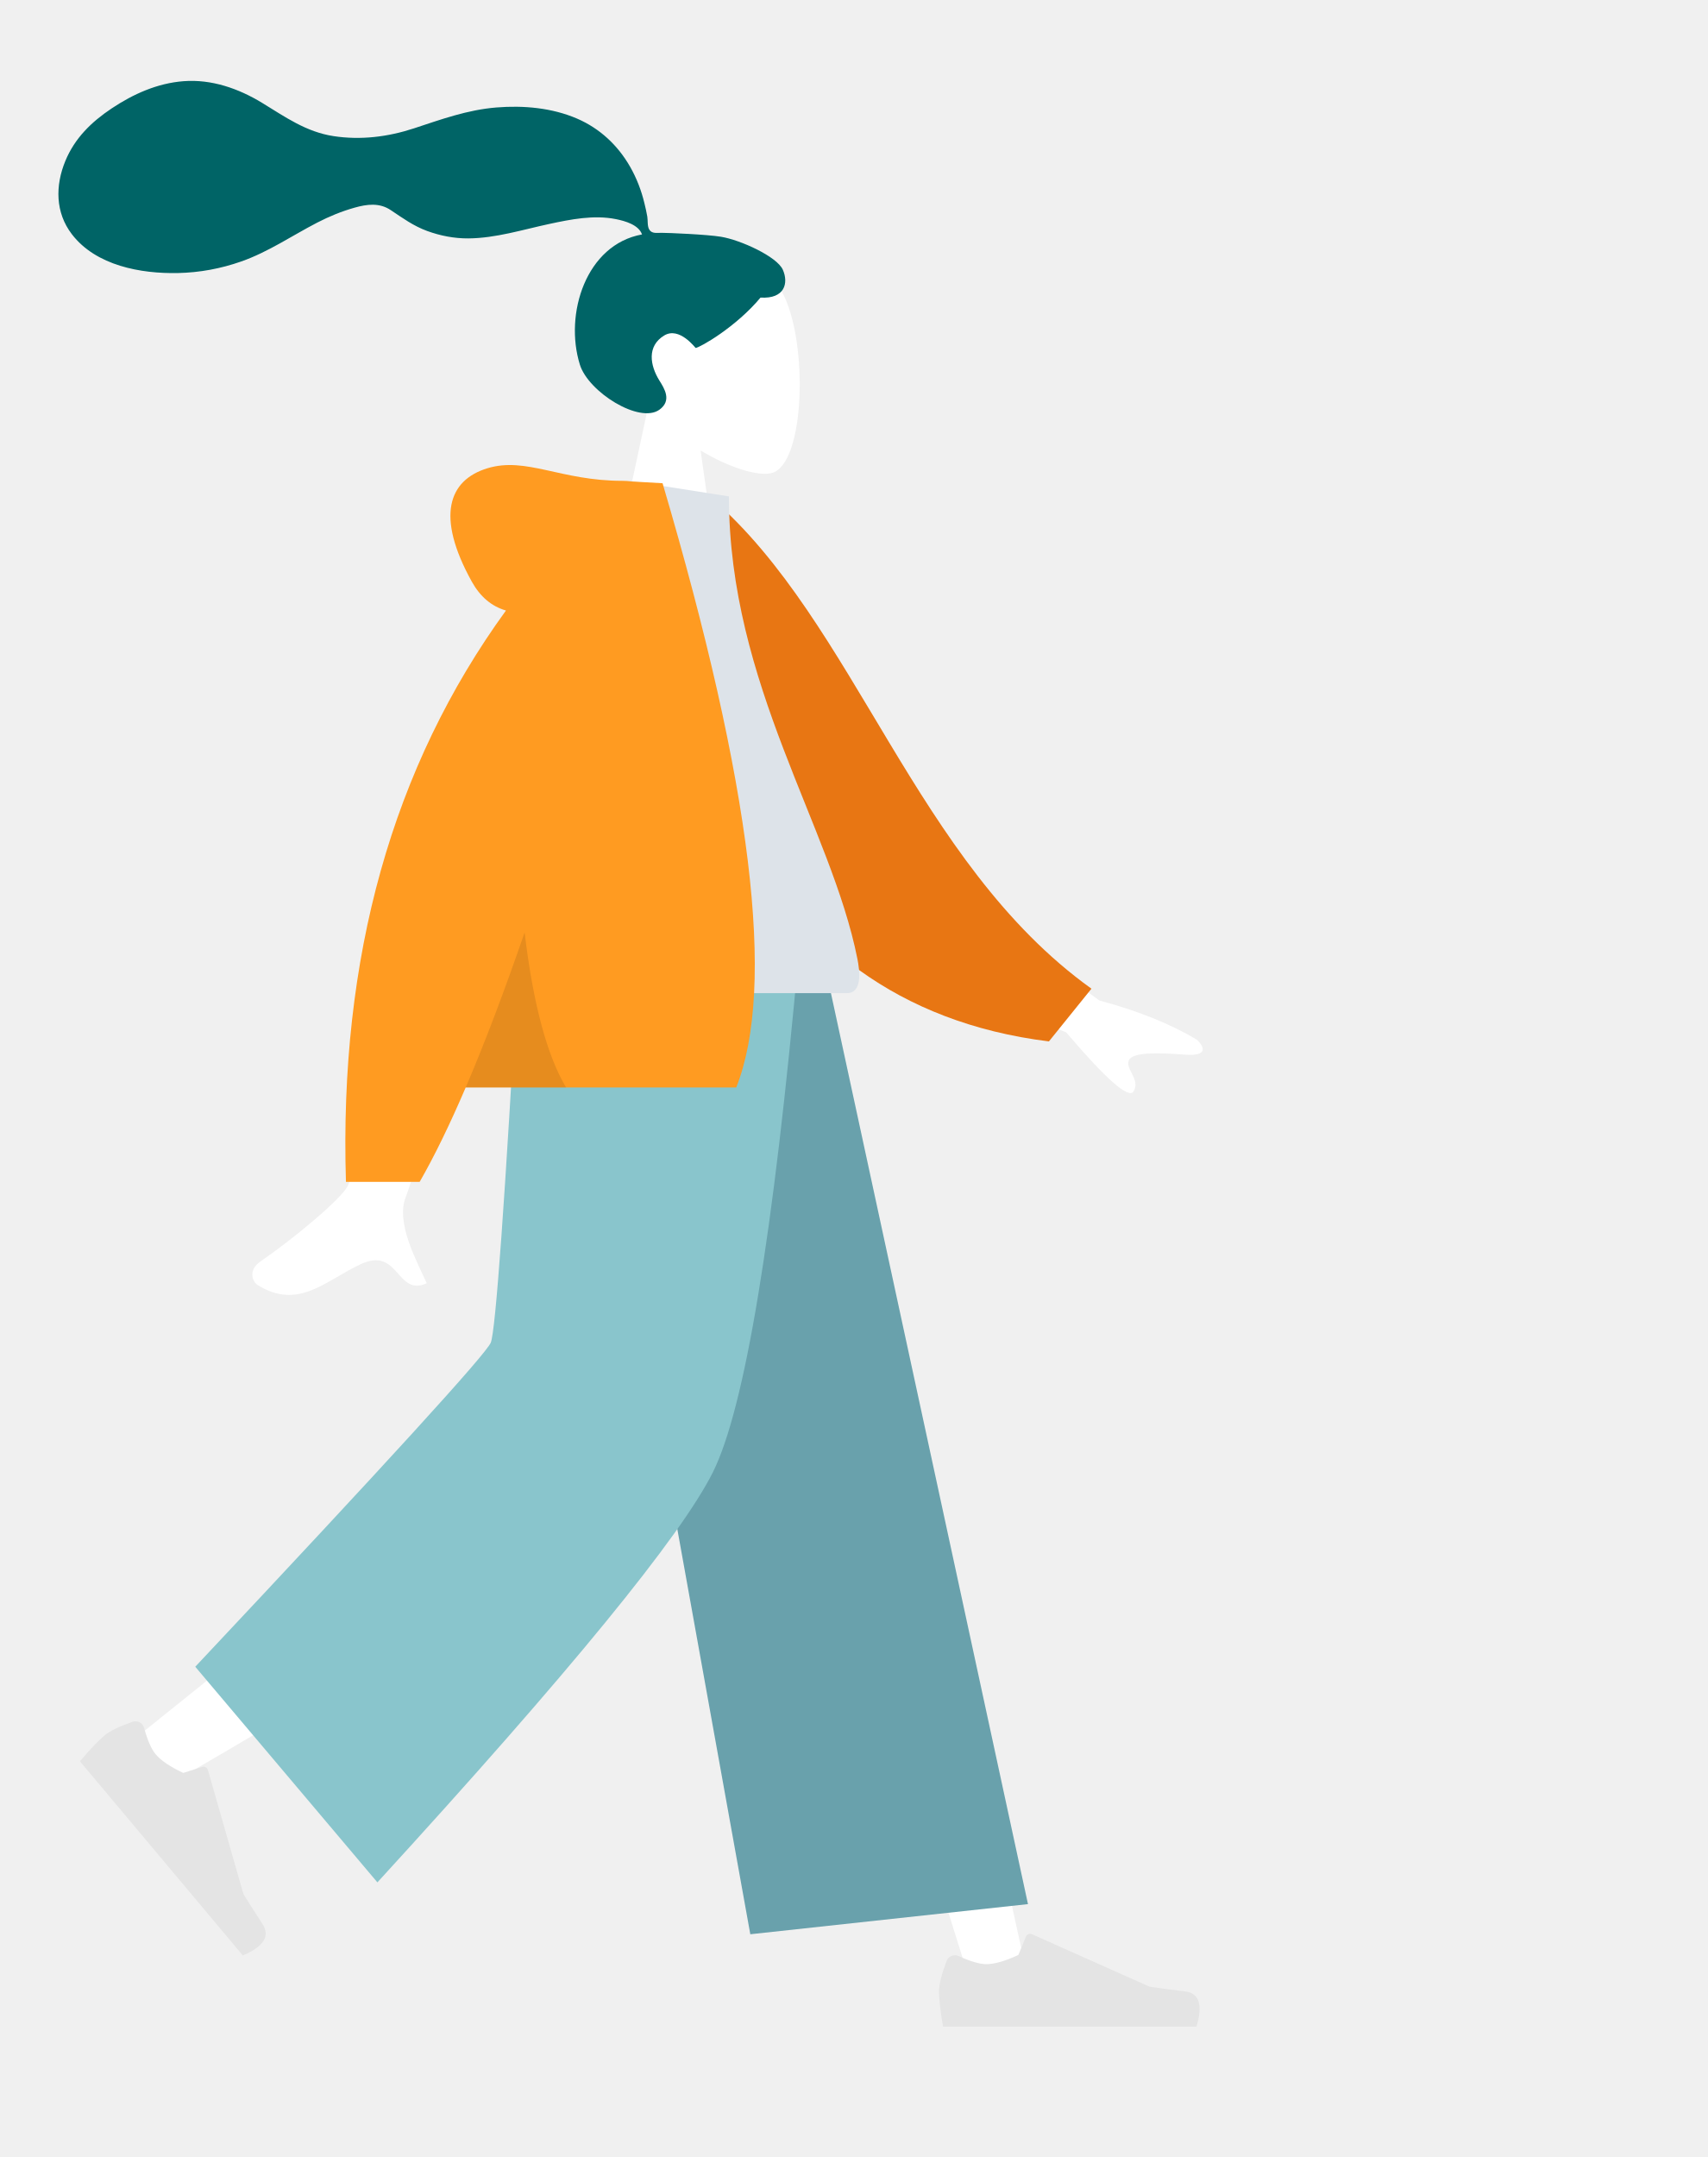
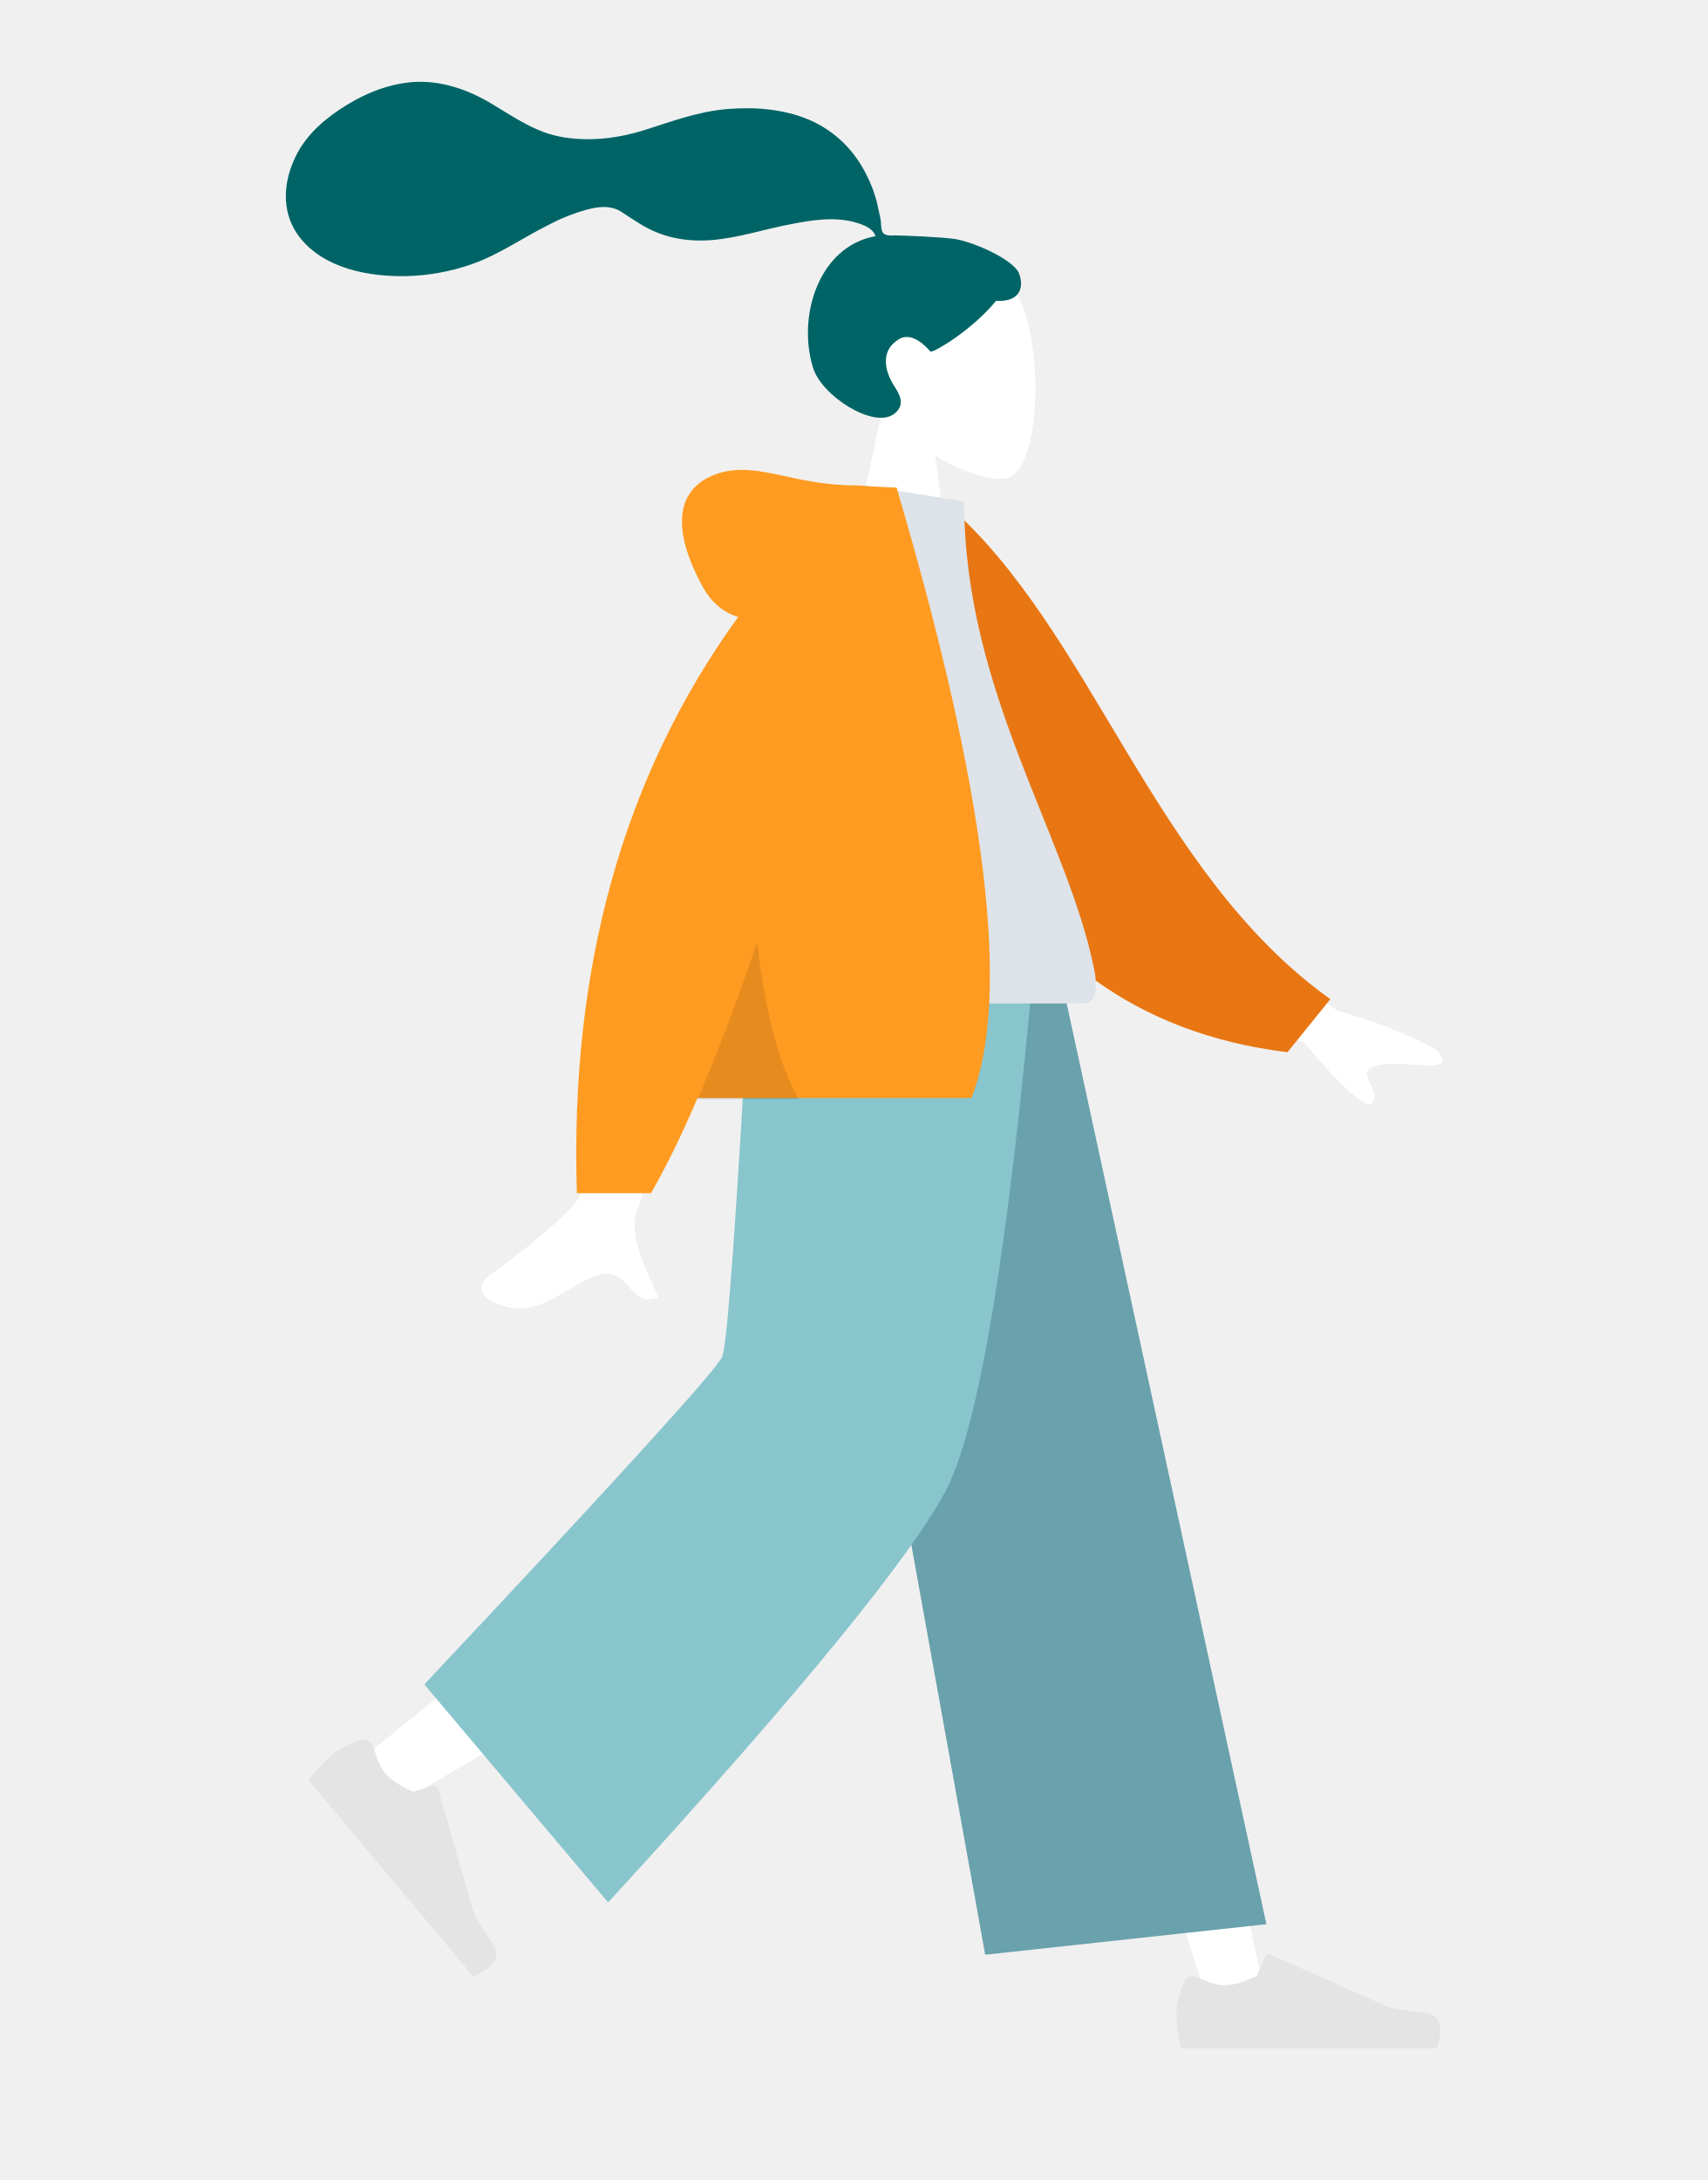
- <svg xmlns="http://www.w3.org/2000/svg" height="100%" width="100%" version="1.1" viewBox="0 -25 380 480">
+ <svg xmlns="http://www.w3.org/2000/svg" version="1.1" id="Layer_1" x="0px" y="0px" viewBox="0 0 235 300" style="enable-background:new 0 0 235 300;" xml:space="preserve">
+   <style type="text/css">
+ 	.st0{fill-rule:evenodd;clip-rule:evenodd;fill:#FFFFFF;}
+ 	.st1{fill-rule:evenodd;clip-rule:evenodd;fill:#006466;}
+ 	.st2{fill-rule:evenodd;clip-rule:evenodd;fill:#E4E4E4;}
+ 	.st3{fill-rule:evenodd;clip-rule:evenodd;fill:#69A1AC;}
+ 	.st4{fill-rule:evenodd;clip-rule:evenodd;fill:#89C5CC;}
+ 	.st5{fill-rule:evenodd;clip-rule:evenodd;fill:#E87613;}
+ 	.st6{fill-rule:evenodd;clip-rule:evenodd;fill:#DDE3E9;}
+ 	.st7{fill-rule:evenodd;clip-rule:evenodd;fill:#FF9B21;}
+ 	.st8{fill-rule:evenodd;clip-rule:evenodd;fill-opacity:0.1;}
+ </style>
  <g id="head" transform="translate(82, 0)">
-     <g id="Head/Front/Airy" stroke="none" stroke-width="1" fill="none" fill-rule="evenodd">
-       <g id="Head" transform="translate(54, 31)" fill="rgb(255, 255, 255)">
-         <path d="M8.262,34.49 C3.654,29.081 0.536,22.453 1.057,15.025 C2.558,-6.375 32.349,-1.667 38.143,9.134 C43.938,19.935 43.25,47.333 35.76,49.263 C32.774,50.033 26.411,48.147 19.935,44.244 L24,73 L0,73 L8.262,34.49 Z" />
+     <g id="Head_x2F_Front_x2F_Airy">
+       <g id="Head" transform="translate(54, 31)">
+         <path class="st0" d="M-14.6,25.6c-2.9-3.4-4.8-7.5-4.5-12.2C-18.2,0,0.5,3,4.1,9.7s3.2,23.9-1.5,25.1c-1.9,0.5-5.8-0.7-9.9-3.1     l2.5,18h-15L-14.6,25.6z" />
      </g>
-       <path d="M78.464,27.685 C75.301,27.167 66.784,26.81 65.213,26.81 C64.21,26.81 63.122,27.039 62.527,26.118 C62.041,25.363 62.219,24.087 62.074,23.211 C61.905,22.193 61.665,21.189 61.423,20.187 C60.733,17.337 59.69,14.625 58.231,12.079 C55.493,7.302 51.481,3.56 46.417,1.383 C40.824,-1.021 34.496,-1.572 28.48,-1.084 C22.043,-0.562 16.216,1.563 10.138,3.562 C4.346,5.468 -1.72,6.218 -7.778,5.288 C-13.882,4.35 -18.493,1.042 -23.641,-2.098 C-28.911,-5.312 -34.934,-7.414 -41.165,-6.931 C-46.98,-6.48 -52.341,-4.078 -57.15,-0.871 C-61.649,2.131 -65.362,5.742 -67.458,10.824 C-69.713,16.291 -69.711,22.292 -66.003,27.123 C-60.628,34.127 -50.65,35.938 -42.349,35.758 C-37.547,35.654 -32.832,34.777 -28.299,33.183 C-22.253,31.056 -17.029,27.452 -11.373,24.528 C-8.719,23.156 -5.975,22.029 -3.099,21.217 C-0.309,20.429 2.44,20.067 4.966,21.753 C7.639,23.537 10.034,25.289 13.092,26.405 C16.026,27.476 19.133,28.075 22.258,28.051 C28.339,28.004 34.333,26.109 40.239,24.84 C45.054,23.806 50.207,22.774 55.117,23.769 C57.166,24.184 60.159,25.041 60.899,27.17 C48.444,29.427 43.553,44.83 47.064,56.137 C48.959,62.24 60.35,69.374 64.779,66.166 C67.585,64.133 65.881,61.465 64.779,59.703 C62.668,56.33 61.945,51.997 65.852,49.648 C69.222,47.622 72.765,52.433 72.832,52.427 C73.758,52.354 81.76,47.829 87.274,41.224 C92.713,41.547 93.539,37.96 92.24,35.027 C90.941,32.094 82.834,28.402 78.464,27.685 Z" id="Hair" fill="rgb(0, 100, 102)" />
+       <path id="Hair" class="st1" d="M49.5,32.9c-2-0.3-7.3-0.5-8.3-0.5c-0.6,0-1.3,0.1-1.7-0.4c-0.3-0.5-0.2-1.3-0.3-1.8    c-0.1-0.6-0.3-1.3-0.4-1.9c-0.4-1.8-1.1-3.5-2-5.1c-1.7-3-4.2-5.3-7.4-6.7c-3.5-1.5-7.5-1.8-11.2-1.5c-4,0.3-7.7,1.7-11.5,2.9    C3.2,19-0.6,19.5-4.4,18.9c-3.8-0.6-6.7-2.7-9.9-4.6c-3.3-2-7.1-3.3-11-3c-3.6,0.3-7,1.8-10,3.8c-2.8,1.9-5.1,4.1-6.4,7.3    c-1.4,3.4-1.4,7.2,0.9,10.2c3.4,4.4,9.6,5.5,14.8,5.4c3-0.1,5.9-0.6,8.8-1.6c3.8-1.3,7-3.6,10.6-5.4c1.7-0.9,3.4-1.6,5.2-2.1    c1.7-0.5,3.5-0.7,5,0.3c1.7,1.1,3.2,2.2,5.1,2.9c1.8,0.7,3.8,1,5.7,1c3.8,0,7.5-1.2,11.2-2c3-0.6,6.2-1.3,9.3-0.7    c1.3,0.3,3.2,0.8,3.6,2.1c-7.8,1.4-10.8,11-8.6,18.1C31.1,54.5,38.2,59,41,57c1.8-1.3,0.7-2.9,0-4c-1.3-2.1-1.8-4.8,0.7-6.3    c2.1-1.3,4.3,1.7,4.4,1.7c0.6,0,5.6-2.9,9-7c3.4,0.2,3.9-2,3.1-3.9C57.3,35.7,52.3,33.4,49.5,32.9z" />
    </g>
  </g>
  <g id="bottom" transform="translate(0, 187)">
-     <g id="Bottom/Standing/Baggy-Pants" stroke="none" stroke-width="1" fill="none" fill-rule="evenodd">
-       <polygon id="Leg" fill="rgb(255, 255, 255)" points="134 0 183.082 124.227 216.001 229.25 229 229.25 178.674 5.090379e-13" />
-       <path d="M124.117,0 C123.594,43.654 115.972,102.427 114.754,105.149 C113.942,106.963 85.916,130.032 30.676,174.358 L39.629,183.939 C104.808,145.935 138.905,124.399 141.921,119.331 C146.445,111.728 161.174,41.763 173,0 L124.117,0 Z" id="Leg" fill="rgb(255, 255, 255)" />
-       <g id="Accessories/Shoe/Flat-Sneaker" transform="translate(51.5, 189) rotate(50) translate(-51.5, -189) translate(21, 169)" fill="#E4E4E4">
-         <path d="M2.678,25.402 C1.559,28.388 1,30.623 1,32.106 C1,33.909 1.3,36.54 1.901,40 C3.993,40 22.794,40 58.303,40 C59.769,35.155 58.923,32.539 55.765,32.152 C52.607,31.766 49.984,31.417 47.895,31.106 L21.68,19.419 C21.176,19.194 20.584,19.421 20.359,19.925 C20.356,19.934 20.352,19.942 20.348,19.951 L18.663,24.039 C15.74,25.403 13.364,26.085 11.537,26.085 C10.052,26.085 8.001,25.485 5.384,24.285 L5.384,24.285 C4.38,23.825 3.193,24.266 2.733,25.27 C2.713,25.313 2.695,25.357 2.678,25.402 Z" id="shoe" />
+     <g id="Bottom_x2F_Standing_x2F_Baggy-Pants">
+       <polygon id="Leg" class="st0" points="115,-54.5 145.7,23.1 166.3,88.8 174.4,88.8 142.9,-54.5   " />
+       <path id="Leg_1_" class="st0" d="M108.8-54.5c-0.3,27.3-5.1,64-5.9,65.7c-0.5,1.1-18,15.6-52.5,43.3l5.6,6    c40.7-23.8,62-37.2,63.9-40.4c2.8-4.8,12-48.5,19.4-74.6H108.8z" />
+       <g id="Accessories_x2F_Shoe_x2F_Flat-Sneaker" transform="translate(51.5, 189) rotate(50) translate(-51.5, -189) translate(21, 169)">
+         <path id="shoe" class="st2" d="M-75.3-66.4c-0.7,1.9-1,3.3-1,4.2c0,1.1,0.2,2.8,0.6,4.9c1.3,0,13.1,0,35.3,0     c0.9-3,0.4-4.7-1.6-4.9s-3.6-0.5-4.9-0.7l-16.4-7.3c-0.3-0.1-0.7,0-0.8,0.3c0,0,0,0,0,0l-1.1,2.6c-1.8,0.9-3.3,1.3-4.5,1.3     c-0.9,0-2.2-0.4-3.8-1.1l0,0C-74.2-67.3-74.9-67.1-75.3-66.4C-75.2-66.4-75.2-66.4-75.3-66.4z" />
      </g>
-       <g id="Accessories/Shoe/Flat-Sneaker" transform="translate(208, 199)" fill="#E4E4E4">
-         <path d="M2.678,25.402 C1.559,28.388 1,30.623 1,32.106 C1,33.909 1.3,36.54 1.901,40 C3.993,40 22.794,40 58.303,40 C59.769,35.155 58.923,32.539 55.765,32.152 C52.607,31.766 49.984,31.417 47.895,31.106 L21.68,19.419 C21.176,19.194 20.584,19.421 20.359,19.925 C20.356,19.934 20.352,19.942 20.348,19.951 L18.663,24.039 C15.74,25.403 13.364,26.085 11.537,26.085 C10.052,26.085 8.001,25.485 5.384,24.285 L5.384,24.285 C4.38,23.825 3.193,24.266 2.733,25.27 C2.713,25.313 2.695,25.357 2.678,25.402 Z" id="shoe" />
+       <g id="Accessories_x2F_Shoe_x2F_Flat-Sneaker_1_" transform="translate(208, 199)">
+         <path id="shoe_1_" class="st2" d="M-45.1-113.2c-0.7,1.9-1,3.3-1,4.2c0,1.1,0.2,2.8,0.6,4.9c1.3,0,13.1,0,35.3,0     c0.9-3,0.4-4.7-1.6-4.9c-2-0.2-3.6-0.5-4.9-0.7l-16.4-7.3c-0.3-0.1-0.7,0-0.8,0.3c0,0,0,0,0,0l-1.1,2.6c-1.8,0.9-3.3,1.3-4.5,1.3     c-0.9,0-2.2-0.4-3.8-1.1l0,0C-44-114.2-44.8-114-45.1-113.2C-45.1-113.3-45.1-113.3-45.1-113.2z" />
      </g>
-       <polygon id="Pant" fill="#69A1AC" points="167 218.433 228.804 211.725 183 2.84217094e-14 127.644 2.84217094e-14" />
-       <path d="M43.46,158.9 L84,206.886 C126.7,160.25 151.594,129.82 158.683,115.596 C165.771,101.372 172.143,62.84 177.799,0 L115.478,0 C112.389,55.284 110.306,84.212 109.231,86.785 C108.155,89.357 86.231,113.396 43.46,158.9 Z" id="Pant" fill="#89C5CC" />
+       <polygon id="Pant" class="st3" points="135.6,82 174.3,77.8 145.6,-54.5 111,-54.5   " />
+       <path id="Pant_1_" class="st4" d="M58.4,44.8l25.3,30c26.7-29.1,42.2-48.2,46.7-57.1c4.4-8.9,8.4-33,11.9-72.2h-39    c-1.9,34.6-3.2,52.6-3.9,54.2C98.8,1.3,85.1,16.4,58.4,44.8z" />
    </g>
  </g>
  <g id="torso" transform="translate(22, 82)">
-     <g id="Body/Hoodie" stroke="none" stroke-width="1" fill="none" fill-rule="evenodd">
-       <path d="M190.781,92.211 L222.679,115.635 C231.331,117.97 238.559,120.874 244.364,124.349 C245.735,125.598 247.392,128.128 241.705,127.691 C236.019,127.254 230.018,127.049 229.233,128.989 C228.449,130.929 231.89,133.248 230.304,135.865 C229.246,137.61 224.251,133.235 215.317,122.741 L183.73,109.642 L190.781,92.211 Z M68.308,93.02 L89.205,93.102 C76.302,134.756 69.336,156.857 68.308,159.406 C65.994,165.14 70.891,173.874 72.985,178.567 C66.165,181.619 66.891,170.317 58.288,174.319 C50.435,177.973 44.462,184.592 35.389,178.994 C34.274,178.306 33.051,175.715 36.005,173.69 C43.362,168.645 53.965,159.815 55.398,156.908 C57.352,152.945 61.655,131.649 68.308,93.02 Z" id="Skin" fill="rgb(255, 255, 255)" />
-       <path d="M122.732,9.58 L131.217,7.349 C165.594,32.163 183.362,84.056 224.997,108.727 L216.59,121.241 C147.889,118.772 125.383,55.547 122.732,9.58 Z" id="Coat-Back" fill="#E87613" transform="translate(173.8642, 64.29484) rotate(5) translate(-173.8642, -64.29484) " />
-       <path d="M90,114 C124.672,114 150.176,114 166.511,114 C170.008,114 169.349,108.952 168.843,106.404 C163.011,77.004 140.241,45.312 140.241,3.461 L118.172,0 C99.917,29.358 93.605,65.505 90,114 Z" id="Shirt" fill="#DDE3E9" />
-       <path d="M90.615,28.858 C87.41,27.937 84.871,25.788 83,22.411 C74.934,7.856 77.847,-0.158 86.467,-2.792 C95.088,-5.426 102.775,-2.04281037e-14 116.51,-7.10542736e-15 C117.257,-6.21724894e-15 117.941,0.047 118.563,0.14 L125.472,0.535 C145.294,67.715 150.761,112.537 141.872,135 L81.652,135 C78.084,143.32 74.67,150.32 71.409,156 L55,156 C53.456,106.067 65.327,63.686 90.615,28.858 Z" id="Coat-Front" fill="#FF9B21" />
-       <path d="M94.765,100.498 C96.659,116.344 99.737,127.845 104,135 L81.652,135 C85.814,125.295 90.185,113.794 94.765,100.498 Z" id="Shade" fill-opacity="0.1" fill="#000000" />
+     <g id="Body_x2F_Hoodie">
+       <path id="Skin" class="st0" d="M142.2,42.5l19.9,14.6c5.4,1.5,9.9,3.3,13.6,5.4c0.9,0.8,1.9,2.4-1.7,2.1s-7.3-0.4-7.8,0.8    c-0.5,1.2,1.7,2.7,0.7,4.3c-0.7,1.1-3.8-1.6-9.4-8.2l-19.7-8.2L142.2,42.5z M65.7,43l13.1,0.1c-8.1,26-12.4,39.8-13.1,41.4    c-1.4,3.6,1.6,9,2.9,12c-4.3,1.9-3.8-5.2-9.2-2.7c-4.9,2.3-8.6,6.4-14.3,2.9c-0.7-0.4-1.5-2,0.4-3.3c4.6-3.2,11.2-8.7,12.1-10.5    C58.8,80.5,61.5,67.2,65.7,43z" />
+       <path id="Coat-Back" class="st5" d="M102.8-11.8l5.4-0.9c20.1,17.3,28.3,50.6,52.9,68.2l-5.9,7.3C112.5,57.6,102,17,102.8-11.8z" />
+       <path id="Shirt" class="st6" d="M79.3,56.1c21.7,0,37.6,0,47.8,0c2.2,0,1.8-3.2,1.5-4.7C124.9,33,110.7,13.2,110.7-13l-13.8-2.2    C85.4,3.2,81.5,25.8,79.3,56.1z" />
+       <path id="Coat-Front" class="st7" d="M79.6,2.9c-2-0.6-3.6-1.9-4.8-4c-5-9.1-3.2-14.1,2.2-15.8c5.4-1.6,10.2,1.7,18.8,1.7    c0.5,0,0.9,0,1.3,0.1l4.3,0.2c12.4,42,15.8,70,10.3,84H74c-2.2,5.2-4.4,9.6-6.4,13.1H57.4C56.4,51.2,63.8,24.7,79.6,2.9z" />
+       <path id="Shade" class="st8" d="M82.2,47.7c1.2,9.9,3.1,17.1,5.8,21.6H74C76.6,63.2,79.4,56,82.2,47.7z" />
    </g>
  </g>
</svg>
